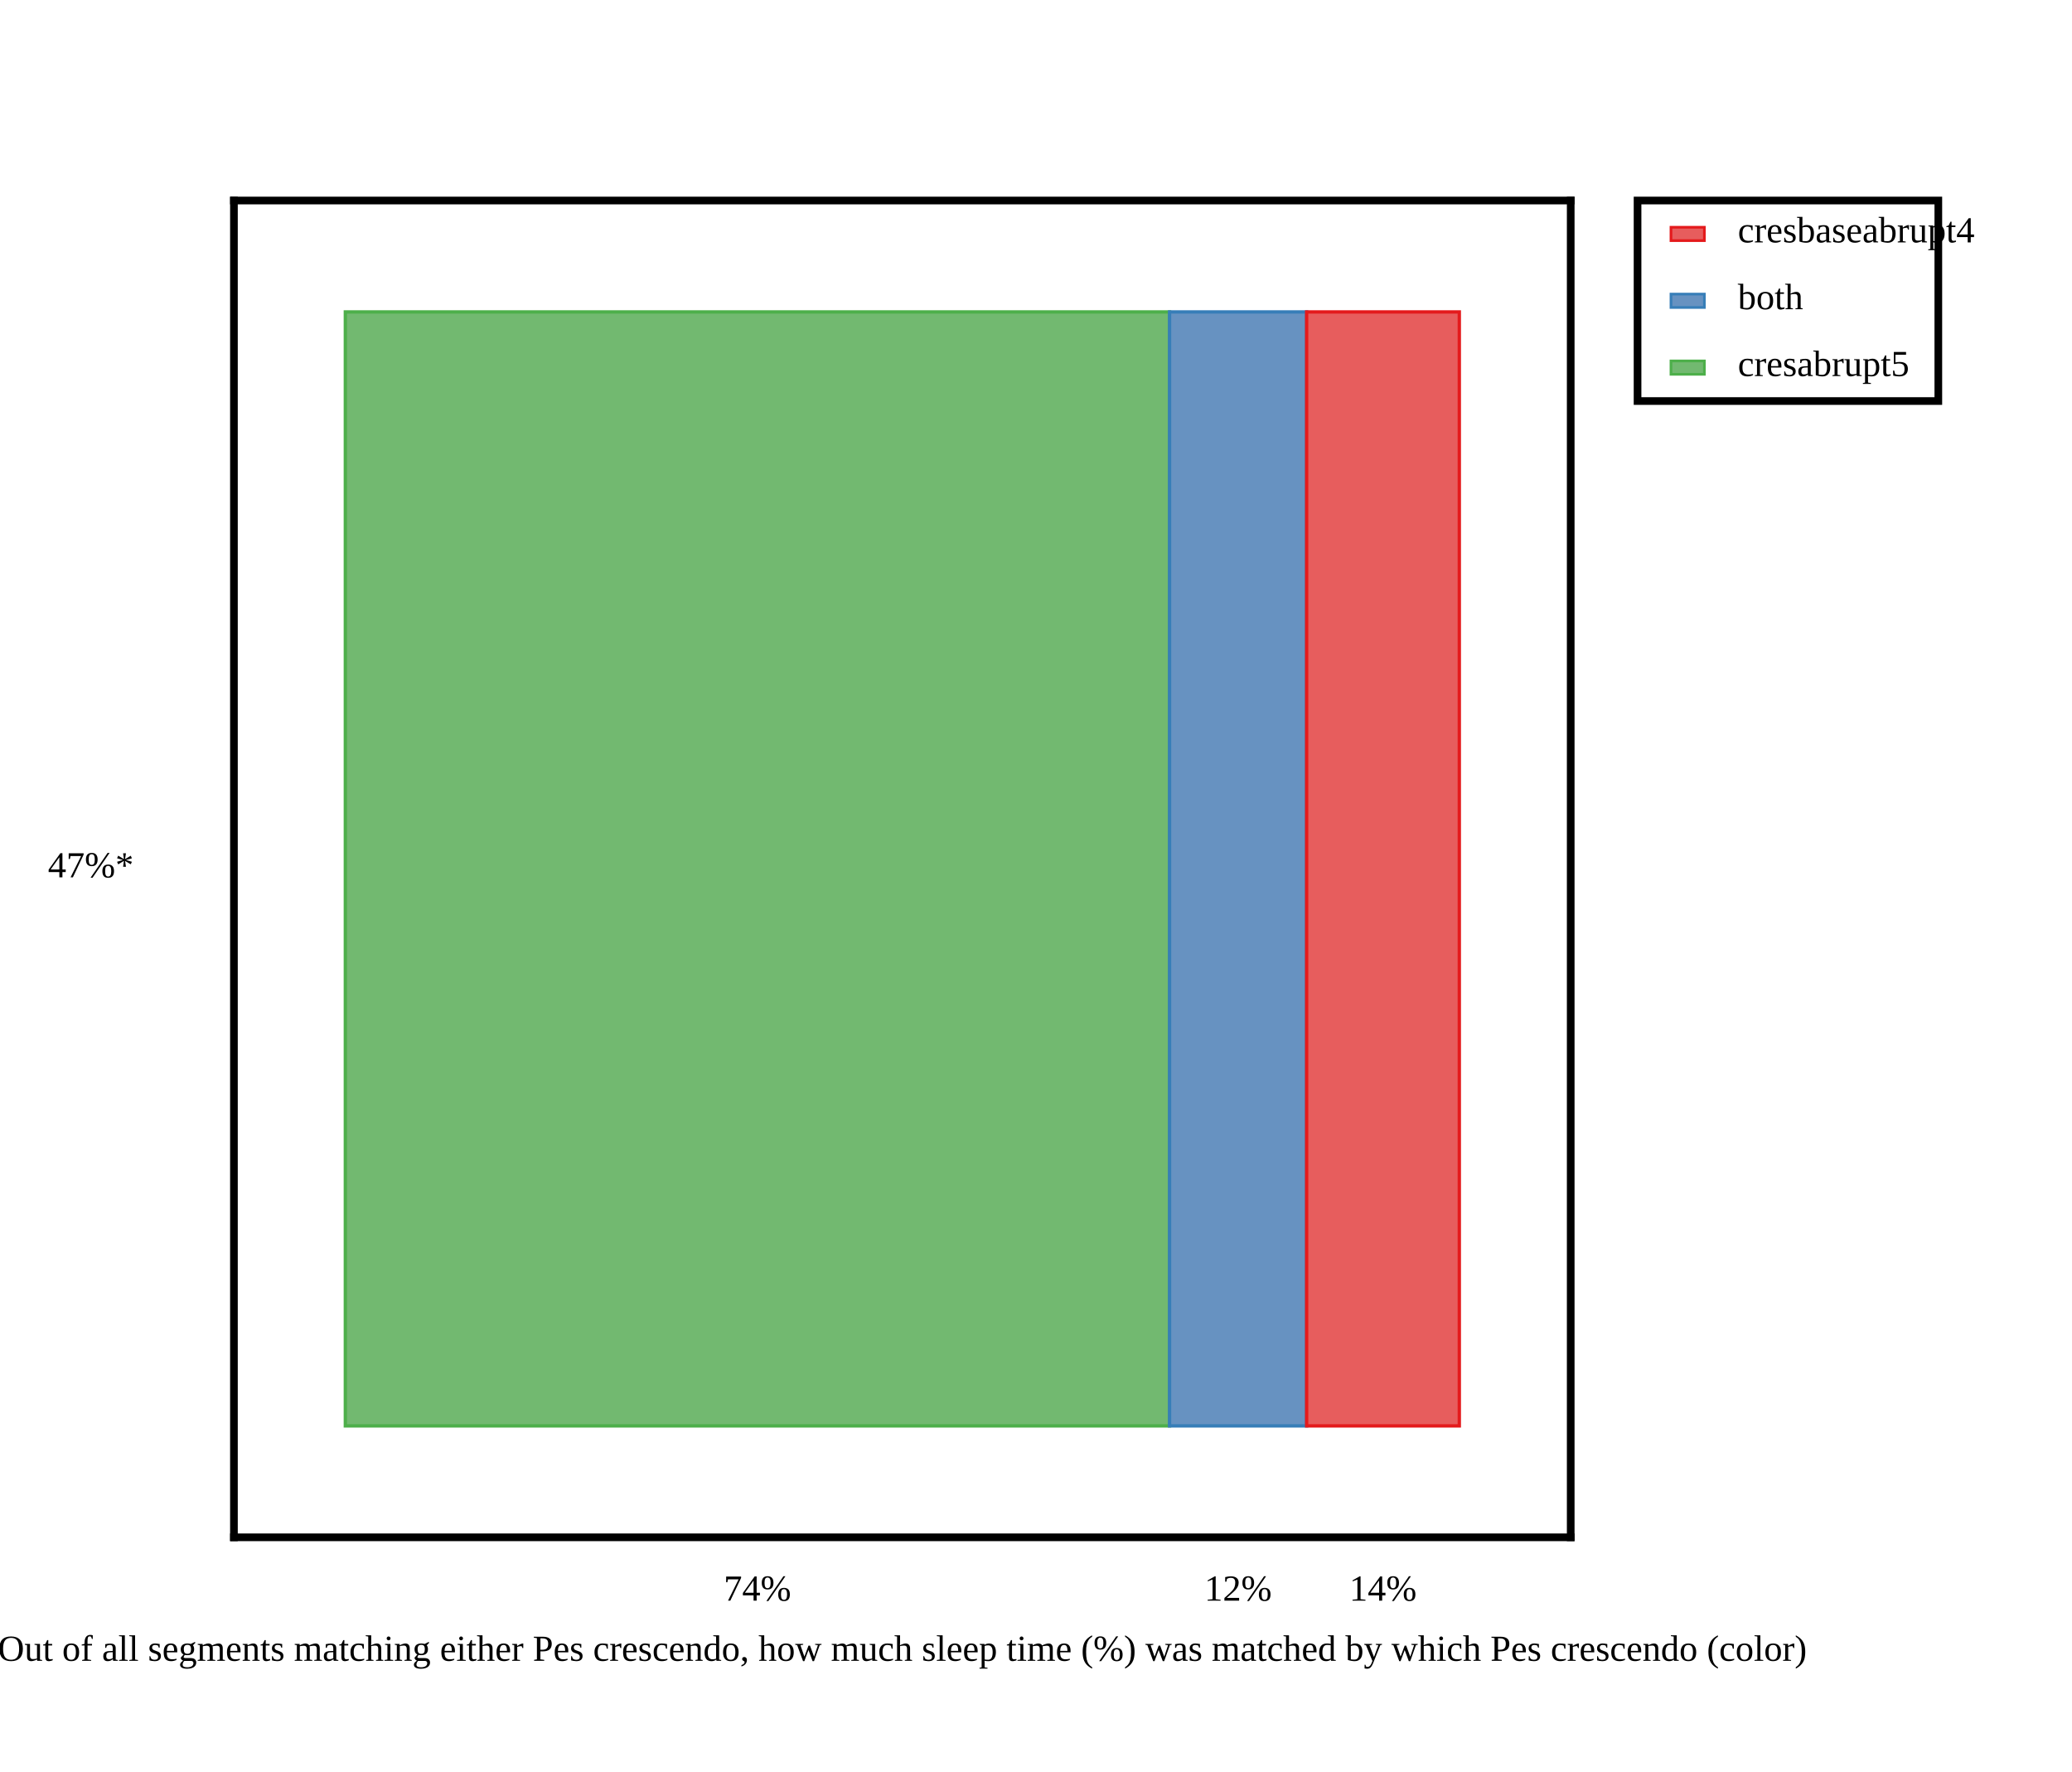
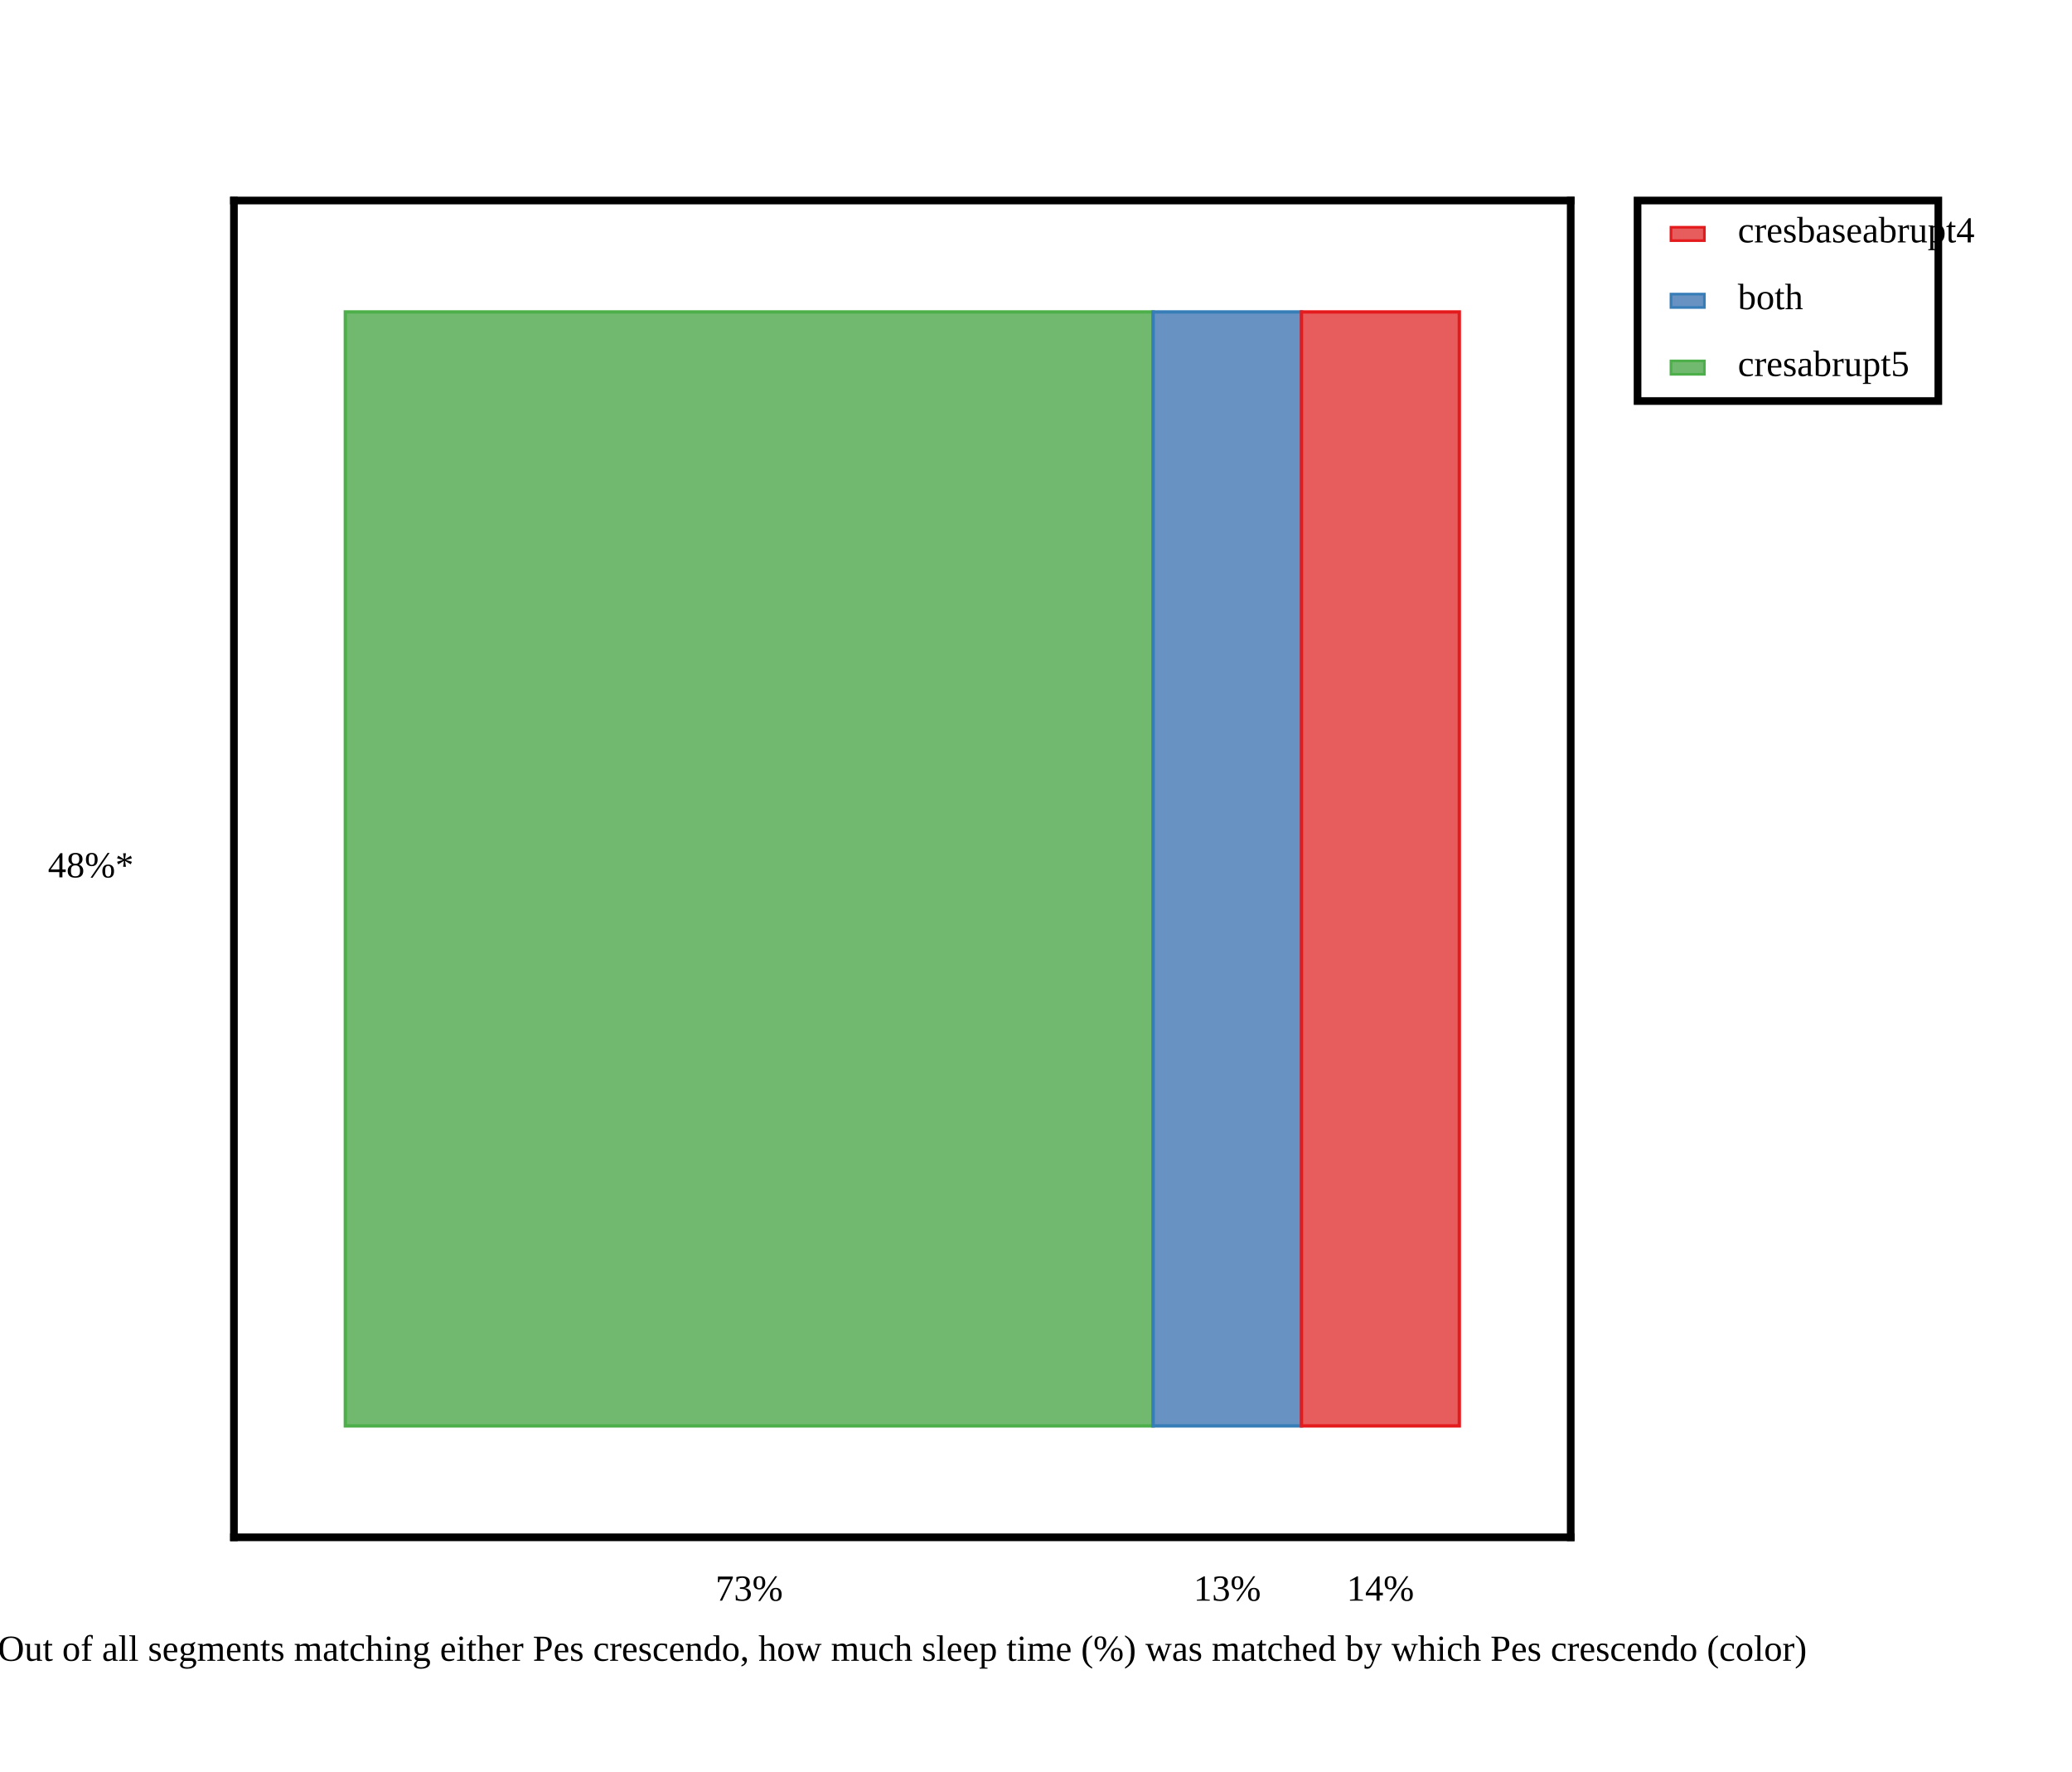
<svg xmlns="http://www.w3.org/2000/svg" height="530" stroke-opacity="1" viewBox="0.0 0.0 620 530.0" font-size="1" width="620" stroke="rgb(0,0,0)" version="1.1">
  <defs />
  <g stroke-linejoin="miter" stroke-opacity="1.0" fill-opacity="0.0" stroke="rgb(0,0,0)" stroke-width="2.293" fill="rgb(0,0,0)" stroke-linecap="square" stroke-miterlimit="10.0">
    <path d="M 70,460 v -400 M 470,460 v -400 " />
  </g>
  <g stroke-linejoin="miter" stroke-opacity="1.0" fill-opacity="1.0" font-size="11.0px" stroke="rgb(0,0,0)" stroke-width="2.293" fill="rgb(0,0,0)" stroke-linecap="butt" stroke-miterlimit="10.0">
-     <text dominant-baseline="middle" transform="matrix(1,0,0,1,40,260)" stroke="none" text-anchor="end">47%*</text>
+     <text dominant-baseline="middle" transform="matrix(1,0,0,1,40,260)" stroke="none" text-anchor="end">48%*</text>
  </g>
  <g stroke-linejoin="miter" stroke-opacity="1.0" fill-opacity="0.0" stroke="rgb(0,0,0)" stroke-width="2.293" fill="rgb(0,0,0)" stroke-linecap="square" stroke-miterlimit="10.0">
    <path d="M 70,460 h 400 M 70,60 h 400 " />
  </g>
  <g stroke-linejoin="miter" stroke-opacity="1.0" fill-opacity="1.0" font-size="11.0px" stroke="rgb(0,0,0)" stroke-width="2.293" fill="rgb(0,0,0)" stroke-linecap="butt" stroke-miterlimit="10.0">
    <text dominant-baseline="text-before-edge" transform="matrix(1,0,0,1,270,490)" stroke="none" text-anchor="middle">Out of all segments matching either Pes crescendo, how much sleep time (%) was matched by which Pes crescendo (color)</text>
  </g>
  <g stroke-linejoin="miter" stroke-opacity="1.0" fill-opacity="1.0" font-size="11.0px" stroke="rgb(0,0,0)" stroke-width="2.293" fill="rgb(0,0,0)" stroke-linecap="butt" stroke-miterlimit="10.0">
-     <text dominant-baseline="text-before-edge" transform="matrix(1,0,0,1,413.8239,472)" stroke="none" text-anchor="middle">14%</text>
+     <text dominant-baseline="text-before-edge" transform="matrix(1,0,0,1,413.0522,472)" stroke="none" text-anchor="middle">14%</text>
  </g>
  <g stroke-linejoin="miter" stroke-opacity="1.0" fill-opacity="1.0" font-size="11.0px" stroke="rgb(0,0,0)" stroke-width="2.293" fill="rgb(0,0,0)" stroke-linecap="butt" stroke-miterlimit="10.0">
-     <text dominant-baseline="text-before-edge" transform="matrix(1,0,0,1,370.4728,472)" stroke="none" text-anchor="middle">12%</text>
+     <text dominant-baseline="text-before-edge" transform="matrix(1,0,0,1,367.2391,472)" stroke="none" text-anchor="middle">13%</text>
  </g>
  <g stroke-linejoin="miter" stroke-opacity="1.0" fill-opacity="1.0" font-size="11.0px" stroke="rgb(0,0,0)" stroke-width="2.293" fill="rgb(0,0,0)" stroke-linecap="butt" stroke-miterlimit="10.0">
-     <text dominant-baseline="text-before-edge" transform="matrix(1,0,0,1,226.6489,472)" stroke="none" text-anchor="middle">74%</text>
+     <text dominant-baseline="text-before-edge" transform="matrix(1,0,0,1,224.1869,472)" stroke="none" text-anchor="middle">73%</text>
  </g>
  <g stroke-linejoin="miter" stroke-opacity="1.0" fill-opacity="1.0" stroke="rgb(77,175,74)" stroke-width="1.0" fill="rgb(114,185,112)" stroke-linecap="butt" stroke-miterlimit="10.0">
    <defs>
      <clipPath id="cresabruptcresbaseabruptmyClip1">
        <path d="M 470,460 l -0,-400 h -400 l -0,400 Z" />
      </clipPath>
    </defs>
    <g clip-path="url(#cresabruptcresbaseabruptmyClip1)">
-       <path d="M 103.333,426.667 v -333.333 h 246.631 v 333.333 Z" />
+       <path d="M 103.333,426.667 v -333.333 h 241.707 v 333.333 Z" />
    </g>
  </g>
  <g stroke-linejoin="miter" stroke-opacity="1.0" fill-opacity="1.0" stroke="rgb(55,126,184)" stroke-width="1.0" fill="rgb(103,146,193)" stroke-linecap="butt" stroke-miterlimit="10.0">
    <defs>
      <clipPath id="cresabruptcresbaseabruptmyClip2">
        <path d="M 470,460 l -0,-400 h -400 l -0,400 Z" />
      </clipPath>
    </defs>
    <g clip-path="url(#cresabruptcresbaseabruptmyClip2)">
-       <path d="M 349.964,426.667 v -333.333 h 41.017 v 333.333 Z" />
+       <path d="M 345.041,426.667 v -333.333 h 44.397 v 333.333 Z" />
    </g>
  </g>
  <g stroke-linejoin="miter" stroke-opacity="1.0" fill-opacity="1.0" stroke="rgb(228,26,28)" stroke-width="1.0" fill="rgb(231,93,93)" stroke-linecap="butt" stroke-miterlimit="10.0">
    <defs>
      <clipPath id="cresabruptcresbaseabruptmyClip3">
        <path d="M 470,460 l -0,-400 h -400 l -0,400 Z" />
      </clipPath>
    </defs>
    <g clip-path="url(#cresabruptcresbaseabruptmyClip3)">
-       <path d="M 390.981,426.667 v -333.333 h 45.686 v 333.333 Z" />
+       <path d="M 389.438,426.667 v -333.333 h 47.229 v 333.333 Z" />
    </g>
  </g>
  <g stroke-linejoin="miter" stroke-opacity="1.0" fill-opacity="1.0" font-size="11.0px" stroke="rgb(0,0,0)" stroke-width="2.293" fill="rgb(0,0,0)" stroke-linecap="butt" stroke-miterlimit="10.0">
    <text dominant-baseline="text-after-edge" transform="matrix(1,0,0,1,270,40)" stroke="none" text-anchor="middle" />
  </g>
  <g stroke-linejoin="miter" stroke-opacity="1.0" fill-opacity="0.0" stroke="rgb(0,0,0)" stroke-width="2.293" fill="rgb(0,0,0)" stroke-linecap="butt" stroke-miterlimit="10.0">
    <path d="M 580,120 l -0,-60 h -90 l -0,60 Z" />
  </g>
  <g stroke-linejoin="miter" stroke-opacity="1.0" fill-opacity="1.0" font-size="11.0px" stroke="rgb(0,0,0)" stroke-width="2.293" fill="rgb(0,0,0)" stroke-linecap="butt" stroke-miterlimit="10.0">
    <text dominant-baseline="middle" transform="matrix(1,0,0,1,520,110)" stroke="none" text-anchor="start">cresabrupt5</text>
  </g>
  <g stroke-linejoin="miter" stroke-opacity="1.0" fill-opacity="1.0" stroke="rgb(77,175,74)" stroke-width="0.8" fill="rgb(114,185,112)" stroke-linecap="butt" stroke-miterlimit="10.0">
    <path d="M 500,108 l 10,0 v 4 l -10,0 Z" />
  </g>
  <g stroke-linejoin="miter" stroke-opacity="1.0" fill-opacity="1.0" font-size="11.0px" stroke="rgb(0,0,0)" stroke-width="2.293" fill="rgb(0,0,0)" stroke-linecap="butt" stroke-miterlimit="10.0">
    <text dominant-baseline="middle" transform="matrix(1,0,0,1,520,90)" stroke="none" text-anchor="start">both</text>
  </g>
  <g stroke-linejoin="miter" stroke-opacity="1.0" fill-opacity="1.0" stroke="rgb(55,126,184)" stroke-width="0.8" fill="rgb(103,146,193)" stroke-linecap="butt" stroke-miterlimit="10.0">
    <path d="M 500,88 l 10,0 v 4 l -10,0 Z" />
  </g>
  <g stroke-linejoin="miter" stroke-opacity="1.0" fill-opacity="1.0" font-size="11.0px" stroke="rgb(0,0,0)" stroke-width="2.293" fill="rgb(0,0,0)" stroke-linecap="butt" stroke-miterlimit="10.0">
    <text dominant-baseline="middle" transform="matrix(1,0,0,1,520,70)" stroke="none" text-anchor="start">cresbaseabrupt4</text>
  </g>
  <g stroke-linejoin="miter" stroke-opacity="1.0" fill-opacity="1.0" stroke="rgb(228,26,28)" stroke-width="0.8" fill="rgb(231,93,93)" stroke-linecap="butt" stroke-miterlimit="10.0">
    <path d="M 500,68 l 10,0 v 4 l -10,0 Z" />
  </g>
</svg>
